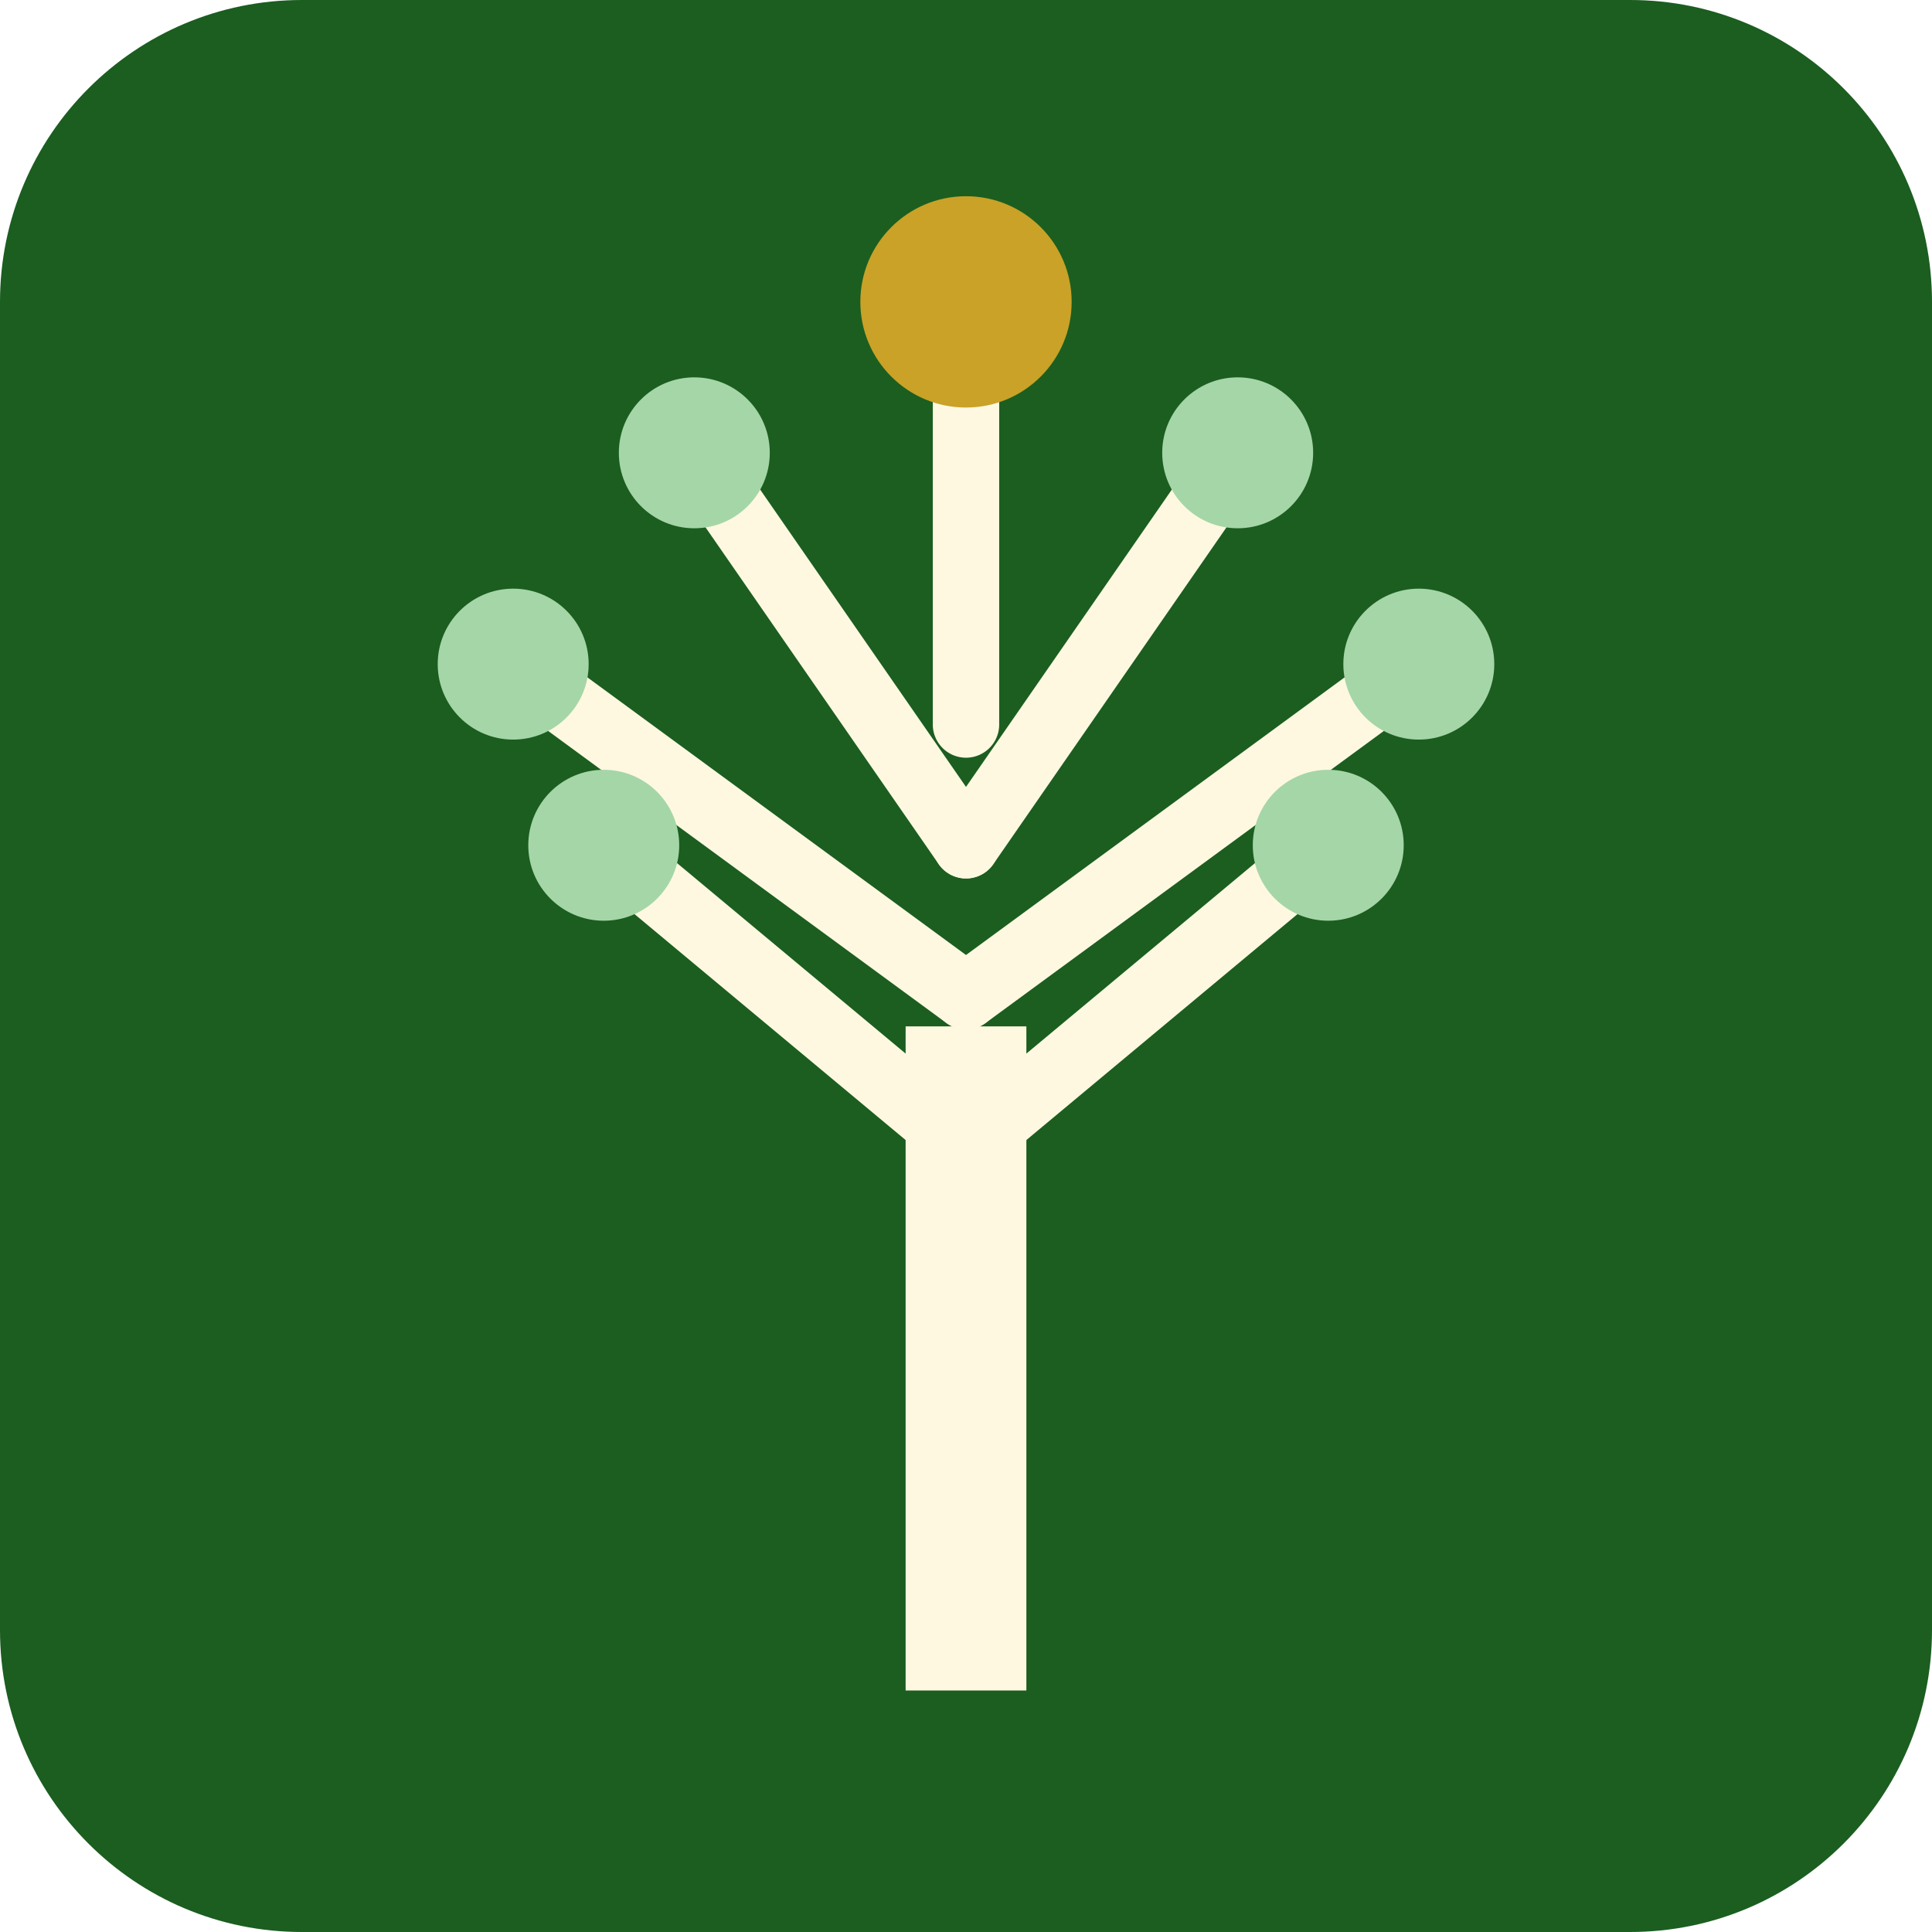
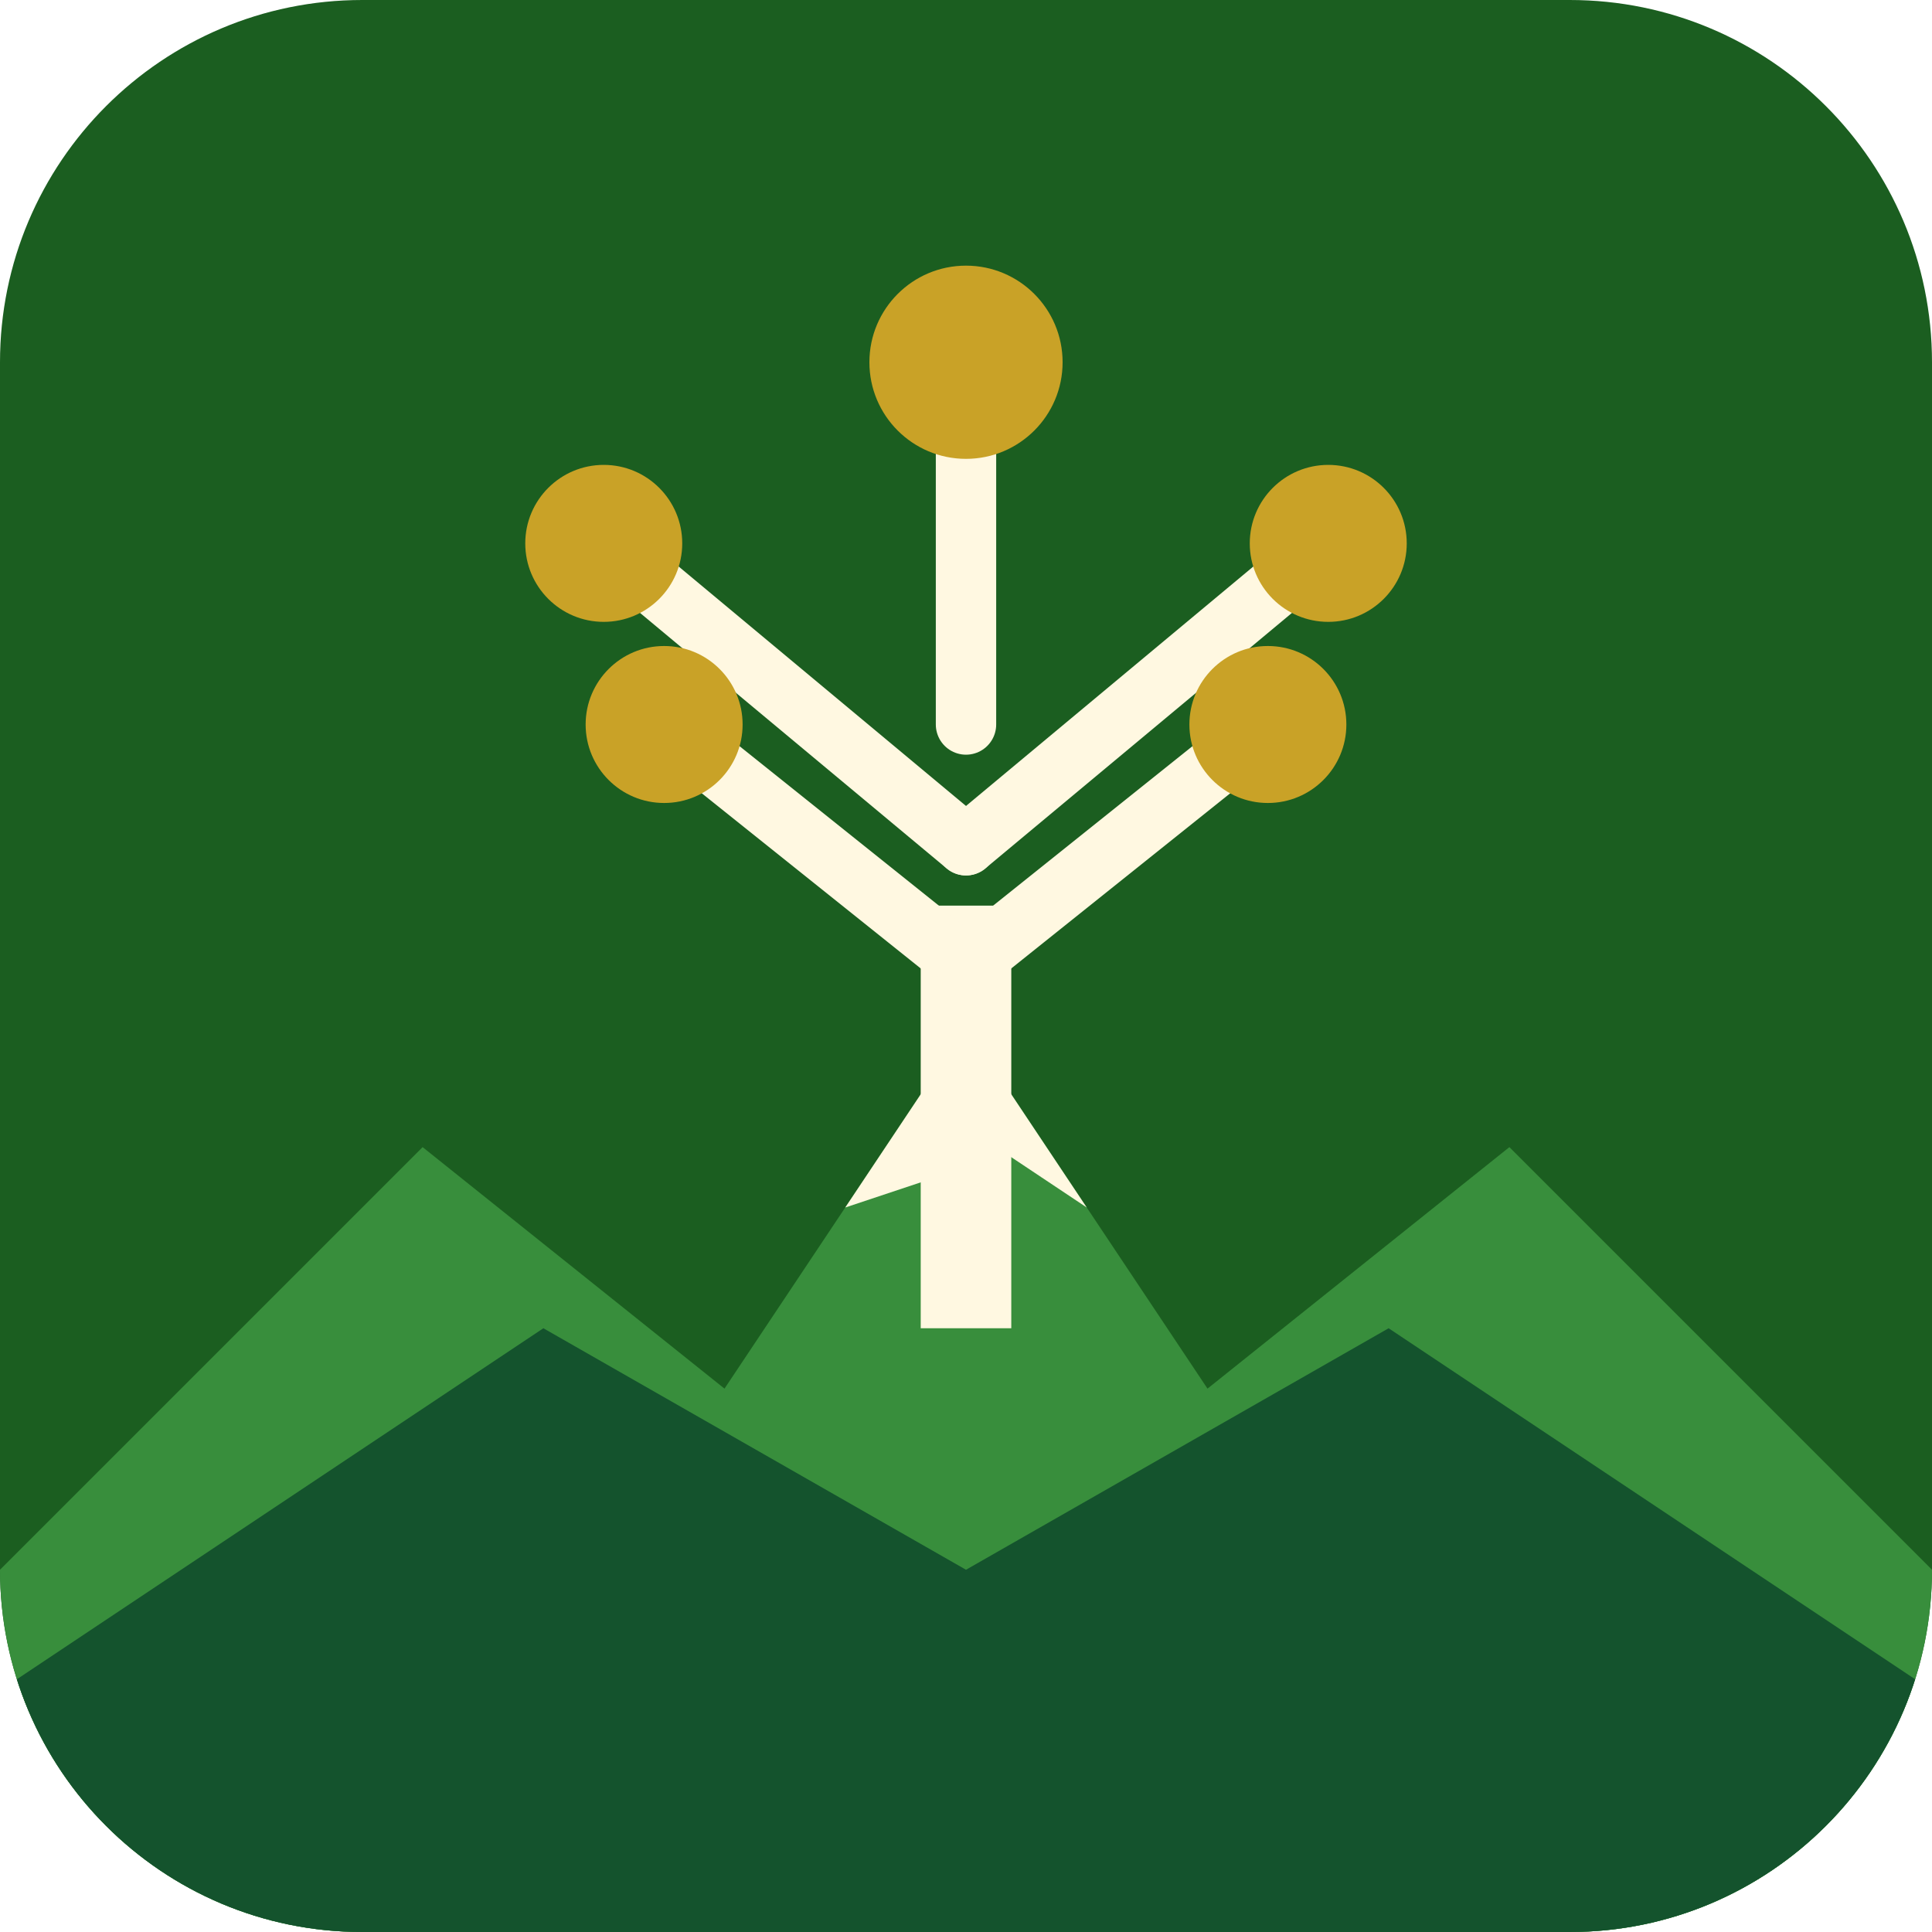
<svg xmlns="http://www.w3.org/2000/svg" viewBox="0 0 64 64" width="64" height="64">
-   <rect width="64" height="64" rx="10" fill="#1B5E20" />
-   <rect x="30" y="34" width="4" height="22" fill="#FFF8E1" />
-   <g stroke="#FFF8E1" stroke-width="2.2" stroke-linecap="round" fill="none">
-     <path d="M32,38 L20,28" />
-     <path d="M32,38 L44,28" />
-     <path d="M32,33 L17,22" />
-     <path d="M32,33 L47,22" />
-     <path d="M32,28 L23,15" />
-     <path d="M32,28 L41,15" />
-     <path d="M32,24 L32,10" />
+   <defs>
+     <clipPath id="favClip">
+       <rect width="64" height="64" rx="12" />
+     </clipPath>
+   </defs>
+   <rect width="64" height="64" rx="12" fill="#1B5E20" />
+   <g clip-path="url(#favClip)">
+     <path d="M0,52 L14,38 L24,46 L32,34 L40,46 L50,38 L64,52 L64,64 L0,64 Z" fill="#388E3C" />
+     <path d="M0,64 L0,56 L18,44 L32,52 L46,44 L64,56 L64,64 Z" fill="#14532D" />
+     <path d="M28,40 L32,34 L36,40 L33,38 L31,39 Z" fill="#FFF8E1" />
  </g>
-   <g fill="#A5D6A7">
-     <circle cx="20" cy="28" r="2.5" />
-     <circle cx="44" cy="28" r="2.5" />
-     <circle cx="17" cy="22" r="2.5" />
-     <circle cx="47" cy="22" r="2.5" />
-     <circle cx="23" cy="15" r="2.5" />
-     <circle cx="41" cy="15" r="2.5" />
+   <rect x="30.5" y="30" width="3" height="14" fill="#FFF8E1" />
+   <g stroke="#FFF8E1" stroke-width="2" stroke-linecap="round" fill="none">
+     <path d="M32,32 L22,24" />
+     <path d="M32,32 L42,24" />
+     <path d="M32,28 L20,18" />
+     <path d="M32,28 L44,18" />
+     <path d="M32,24 L32,12" />
  </g>
-   <circle cx="32" cy="10" r="3.5" fill="#C9A227" />
+   <g fill="#C9A227">
+     <circle cx="22" cy="24" r="2.6" />
+     <circle cx="42" cy="24" r="2.6" />
+     <circle cx="20" cy="18" r="2.6" />
+     <circle cx="44" cy="18" r="2.6" />
+     <circle cx="32" cy="12" r="3.2" />
+   </g>
</svg>
